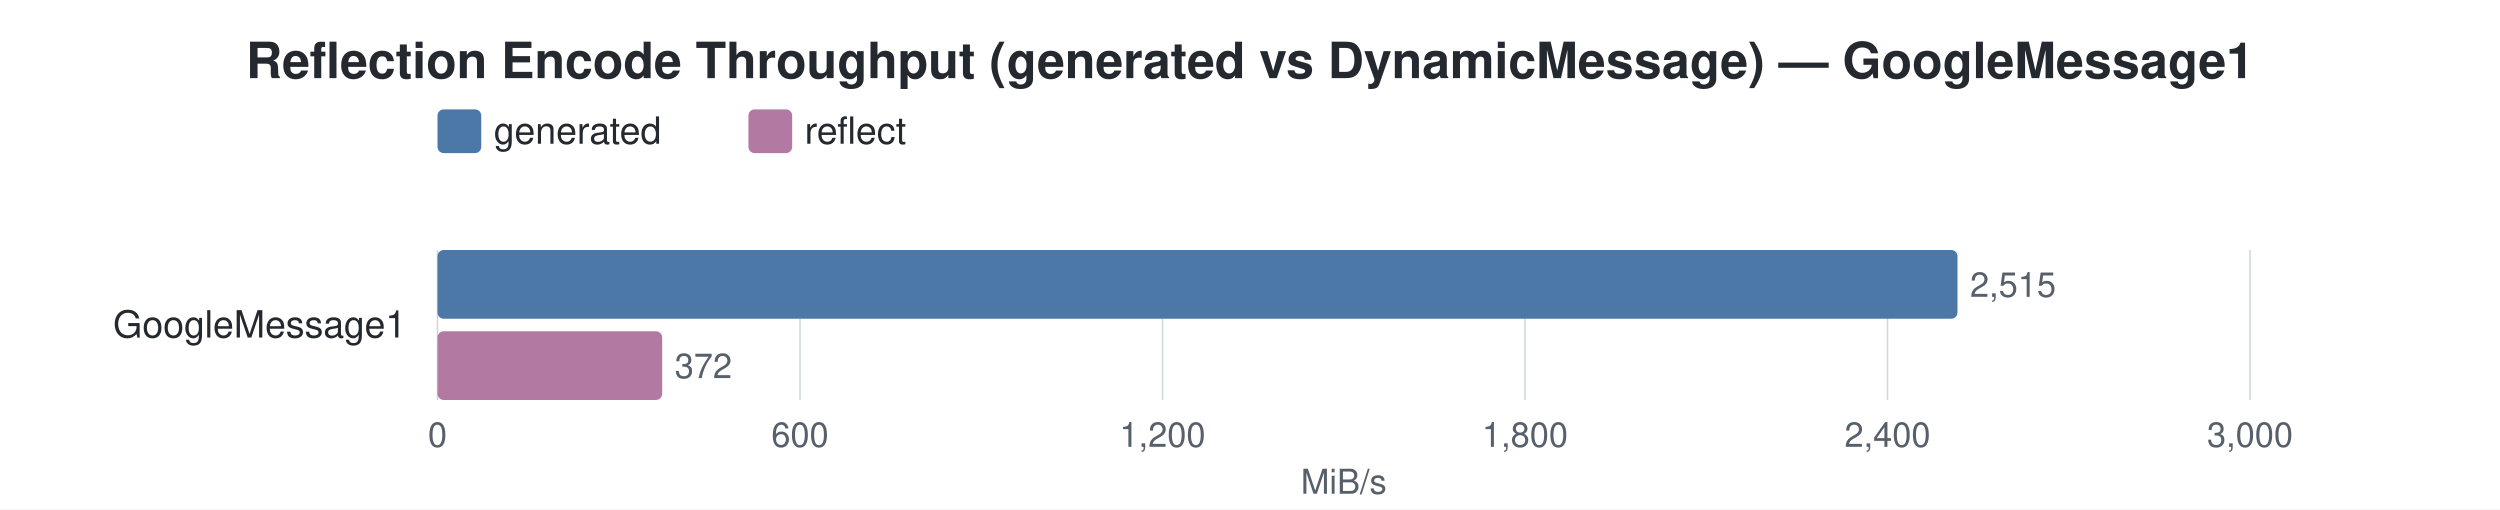
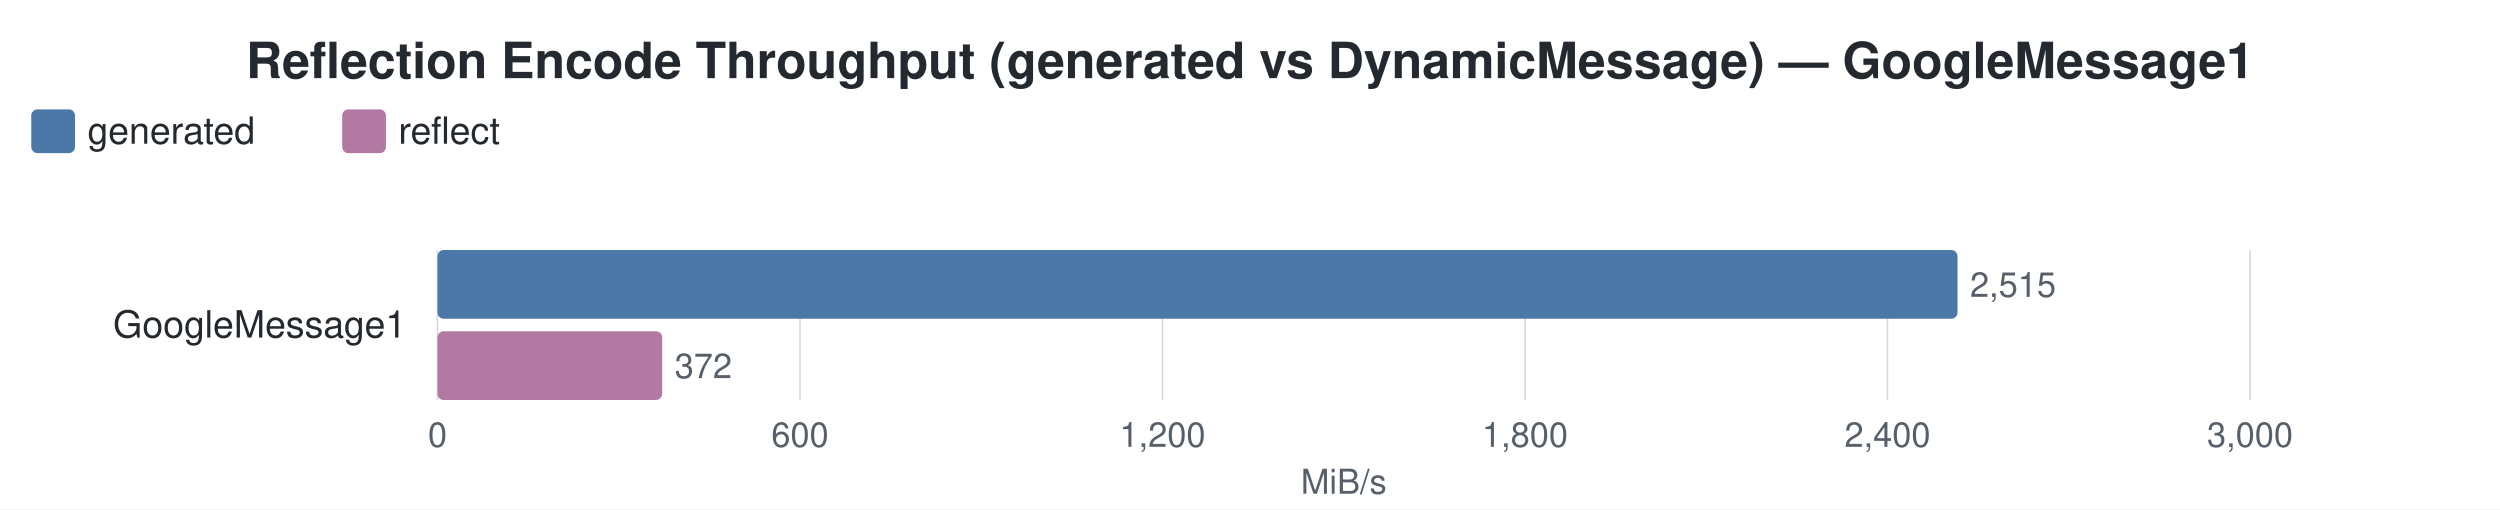
<svg xmlns="http://www.w3.org/2000/svg" width="800" height="163" viewBox="0 0 800 163">
  <style>
    text { font-family: -apple-system, BlinkMacSystemFont, "Segoe UI", Helvetica, Arial, sans-serif; }
    .title { font-size: 16px; font-weight: 600; fill: #24292f; }
    .label { font-size: 12px; fill: #24292f; }
    .value { font-size: 11px; fill: #57606a; }
    .axis-label { font-size: 11px; fill: #57606a; }
    .legend-text { font-size: 12px; fill: #24292f; }
    .grid { stroke: #d0d7de; stroke-width: 0.5; }
  </style>
  <rect width="100%" height="100%" fill="white" />
  <text x="400.0" y="25" text-anchor="middle" class="title">Reflection Encode Throughput (generated vs DynamicMessage) — GoogleMessage1</text>
-   <rect x="140" y="35" width="14" height="14" rx="2" fill="#4C78A8" />
-   <text x="158" y="46" class="legend-text">generated</text>
-   <rect x="239.5" y="35" width="14" height="14" rx="2" fill="#B279A2" />
-   <text x="257.5" y="46" class="legend-text">reflect</text>
+   <rect x="10" y="35" width="14" height="14" rx="2" fill="#4C78A8" />
+   <text x="28" y="46" class="legend-text">generated</text>
+   <rect x="109.5" y="35" width="14" height="14" rx="2" fill="#B279A2" />
+   <text x="127.5" y="46" class="legend-text">reflect</text>
  <line x1="140.0" y1="80" x2="140.0" y2="128" class="grid" />
  <text x="140.0" y="143" text-anchor="middle" class="axis-label">0</text>
  <line x1="256.0" y1="80" x2="256.0" y2="128" class="grid" />
  <text x="256.0" y="143" text-anchor="middle" class="axis-label">600</text>
  <line x1="372.0" y1="80" x2="372.0" y2="128" class="grid" />
  <text x="372.0" y="143" text-anchor="middle" class="axis-label">1,200</text>
  <line x1="488.0" y1="80" x2="488.0" y2="128" class="grid" />
  <text x="488.0" y="143" text-anchor="middle" class="axis-label">1,800</text>
  <line x1="604.0" y1="80" x2="604.0" y2="128" class="grid" />
  <text x="604.0" y="143" text-anchor="middle" class="axis-label">2,400</text>
  <line x1="720.0" y1="80" x2="720.0" y2="128" class="grid" />
  <text x="720.0" y="143" text-anchor="middle" class="axis-label">3,000</text>
  <text x="430.0" y="158" text-anchor="middle" class="axis-label">MiB/s</text>
  <text x="130" y="108.0" text-anchor="end" class="label">GoogleMessage1</text>
  <rect x="140" y="80.0" width="486.4" height="22" rx="2" fill="#4C78A8" />
  <text x="630.4" y="95.0" class="value">2,515</text>
  <rect x="140" y="106.0" width="71.9" height="22" rx="2" fill="#B279A2" />
  <text x="215.9" y="121.0" class="value">372</text>
</svg>
